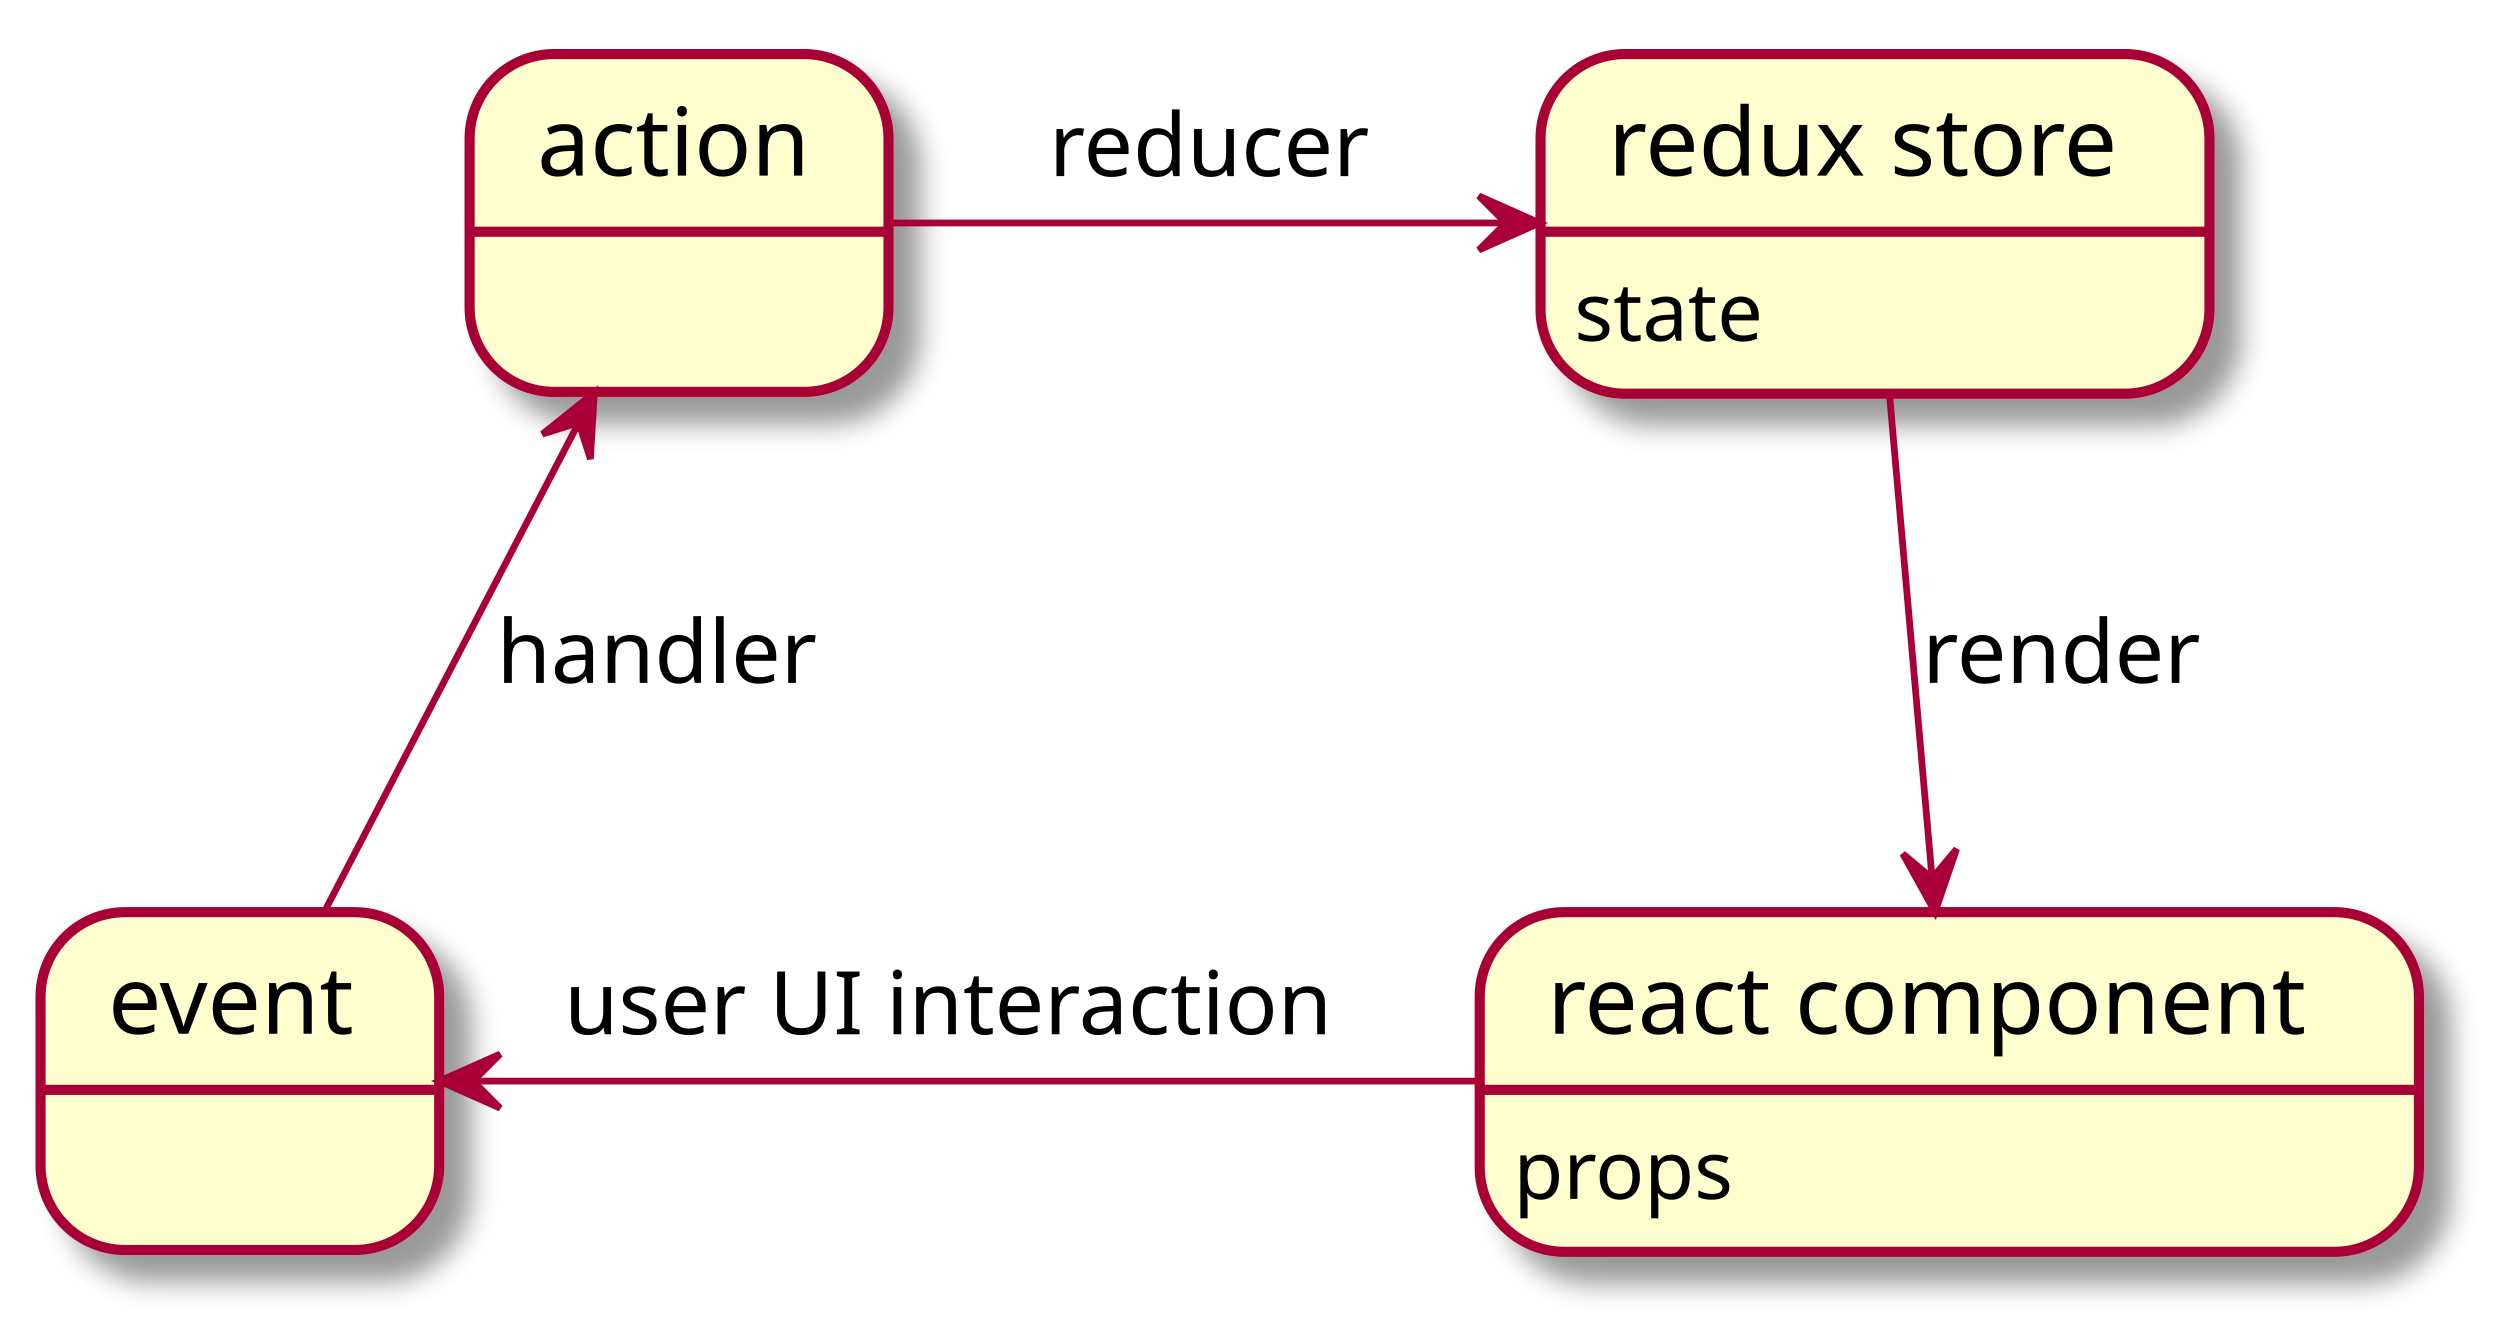
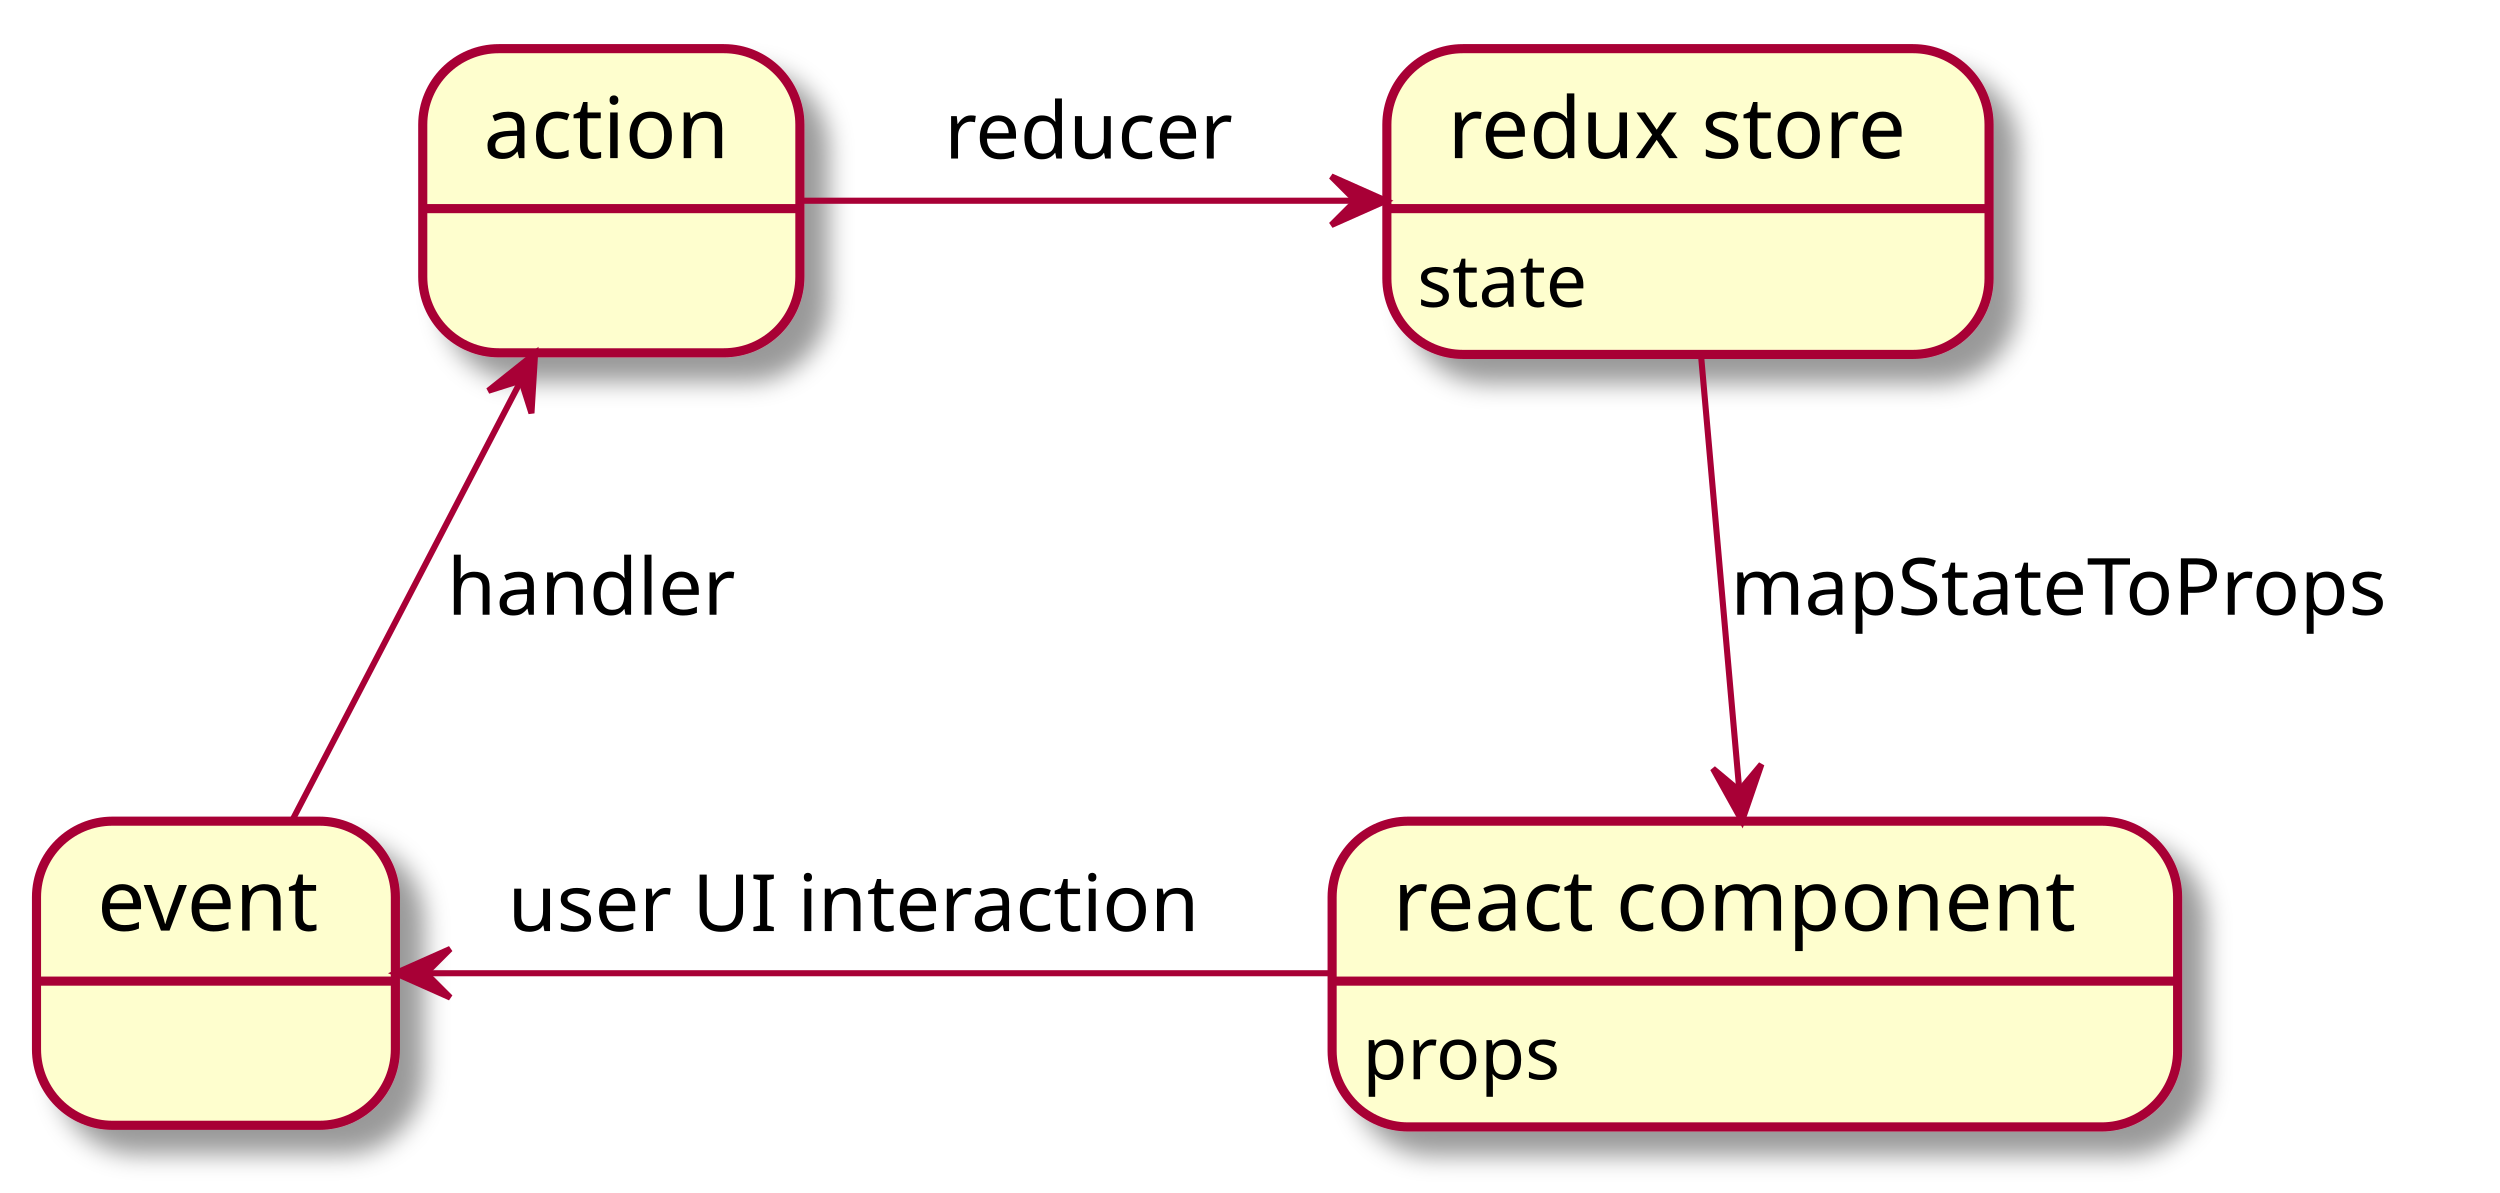
- <svg xmlns="http://www.w3.org/2000/svg" contentScriptType="application/ecmascript" contentStyleType="text/css" height="196px" preserveAspectRatio="none" style="width:370px;height:196px;" version="1.1" viewBox="0 0 370 196" width="370px" zoomAndPan="magnify">
+ <svg xmlns="http://www.w3.org/2000/svg" contentScriptType="application/ecmascript" contentStyleType="text/css" height="196px" preserveAspectRatio="none" style="width:411px;height:196px;" version="1.1" viewBox="0 0 411 196" width="411px" zoomAndPan="magnify">
  <defs>
-     <filter height="300%" id="f1bhh6ndbi2bhn" width="300%" x="-1" y="-1">
+     <filter height="300%" id="fy3p8fxzv5dih" width="300%" x="-1" y="-1">
      <feGaussianBlur result="blurOut" stdDeviation="2.0" />
      <feColorMatrix in="blurOut" result="blurOut2" type="matrix" values="0 0 0 0 0 0 0 0 0 0 0 0 0 0 0 0 0 0 .4 0" />
      <feOffset dx="4.0" dy="4.0" in="blurOut2" result="blurOut3" />
      <feBlend in="SourceGraphic" in2="blurOut3" mode="normal" />
    </filter>
  </defs>
  <g>
-     <rect fill="#FEFECE" filter="url(#f1bhh6ndbi2bhn)" height="50.266" rx="12.5" ry="12.5" style="stroke: #A80036; stroke-width: 1.5;" width="99" x="228" y="8" />
+     <rect fill="#FEFECE" filter="url(#fy3p8fxzv5dih)" height="50.266" rx="12.5" ry="12.5" style="stroke: #A80036; stroke-width: 1.5;" width="99" x="228" y="8" />
    <line style="stroke: #A80036; stroke-width: 1.5;" x1="228" x2="327" y1="34.297" y2="34.297" />
    <text fill="#000000" font-family="sans-serif" font-size="14" lengthAdjust="spacingAndGlyphs" textLength="79" x="238" y="25.995">redux store</text>
    <text fill="#000000" font-family="sans-serif" font-size="12" lengthAdjust="spacingAndGlyphs" textLength="33" x="233" y="50.435">state</text>
-     <rect fill="#FEFECE" filter="url(#f1bhh6ndbi2bhn)" height="50.266" rx="12.5" ry="12.5" style="stroke: #A80036; stroke-width: 1.5;" width="139" x="219" y="135" />
+     <rect fill="#FEFECE" filter="url(#fy3p8fxzv5dih)" height="50.266" rx="12.5" ry="12.5" style="stroke: #A80036; stroke-width: 1.5;" width="139" x="219" y="135" />
    <line style="stroke: #A80036; stroke-width: 1.5;" x1="219" x2="358" y1="161.297" y2="161.297" />
    <text fill="#000000" font-family="sans-serif" font-size="14" lengthAdjust="spacingAndGlyphs" textLength="119" x="229" y="152.995">react component</text>
    <text fill="#000000" font-family="sans-serif" font-size="12" lengthAdjust="spacingAndGlyphs" textLength="36" x="224" y="177.435">props</text>
-     <rect fill="#FEFECE" filter="url(#f1bhh6ndbi2bhn)" height="50" rx="12.5" ry="12.5" style="stroke: #A80036; stroke-width: 1.5;" width="59" x="6" y="135" />
+     <rect fill="#FEFECE" filter="url(#fy3p8fxzv5dih)" height="50" rx="12.5" ry="12.5" style="stroke: #A80036; stroke-width: 1.5;" width="59" x="6" y="135" />
    <line style="stroke: #A80036; stroke-width: 1.5;" x1="6" x2="65" y1="161.297" y2="161.297" />
    <text fill="#000000" font-family="sans-serif" font-size="14" lengthAdjust="spacingAndGlyphs" textLength="39" x="16" y="152.995">event</text>
-     <rect fill="#FEFECE" filter="url(#f1bhh6ndbi2bhn)" height="50" rx="12.5" ry="12.5" style="stroke: #A80036; stroke-width: 1.5;" width="62" x="69.5" y="8" />
+     <rect fill="#FEFECE" filter="url(#fy3p8fxzv5dih)" height="50" rx="12.5" ry="12.5" style="stroke: #A80036; stroke-width: 1.5;" width="62" x="69.5" y="8" />
    <line style="stroke: #A80036; stroke-width: 1.5;" x1="69.5" x2="131.5" y1="34.297" y2="34.297" />
    <text fill="#000000" font-family="sans-serif" font-size="14" lengthAdjust="spacingAndGlyphs" textLength="42" x="79.5" y="25.995">action</text>
    <path d="M279.62,58.1 C281.42,78.59 284.02,108.08 285.94,129.88 " fill="none" id="store-&gt;comp" style="stroke: #A80036; stroke-width: 1.0;" />
    <polygon fill="#A80036" points="286.39,134.97,289.578,125.651,285.948,129.99,281.609,126.359,286.39,134.97" style="stroke: #A80036; stroke-width: 1.0;" />
-     <text fill="#000000" font-family="sans-serif" font-size="13" lengthAdjust="spacingAndGlyphs" textLength="42" x="284.5" y="101.067">render</text>
+     <text fill="#000000" font-family="sans-serif" font-size="13" lengthAdjust="spacingAndGlyphs" textLength="115" x="284.5" y="101.067">mapStateToProps</text>
    <path d="M70.47,160 C108.63,160 170.72,160 218.89,160 " fill="none" id="event&lt;-comp" style="stroke: #A80036; stroke-width: 1.0;" />
    <polygon fill="#A80036" points="65.02,160,74.02,164,70.02,160,74.02,156,65.02,160" style="stroke: #A80036; stroke-width: 1.0;" />
    <text fill="#000000" font-family="sans-serif" font-size="13" lengthAdjust="spacingAndGlyphs" textLength="117" x="83.5" y="153.067">user UI interaction</text>
    <path d="M85.61,62.64 C74.23,84.52 58.73,114.33 47.99,134.97 " fill="none" id="action&lt;-event" style="stroke: #A80036; stroke-width: 1.0;" />
    <polygon fill="#A80036" points="87.97,58.1,80.272,64.243,85.665,62.537,87.372,67.931,87.97,58.1" style="stroke: #A80036; stroke-width: 1.0;" />
    <text fill="#000000" font-family="sans-serif" font-size="13" lengthAdjust="spacingAndGlyphs" textLength="48" x="73.5" y="101.067">handler</text>
    <path d="M131.74,33 C156.88,33 192.83,33 222.73,33 " fill="none" id="action-&gt;store" style="stroke: #A80036; stroke-width: 1.0;" />
    <polygon fill="#A80036" points="227.86,33,218.86,29,222.86,33,218.86,37,227.86,33" style="stroke: #A80036; stroke-width: 1.0;" />
    <text fill="#000000" font-family="sans-serif" font-size="13" lengthAdjust="spacingAndGlyphs" textLength="49" x="155.25" y="26.067">reducer</text>
  </g>
</svg>
